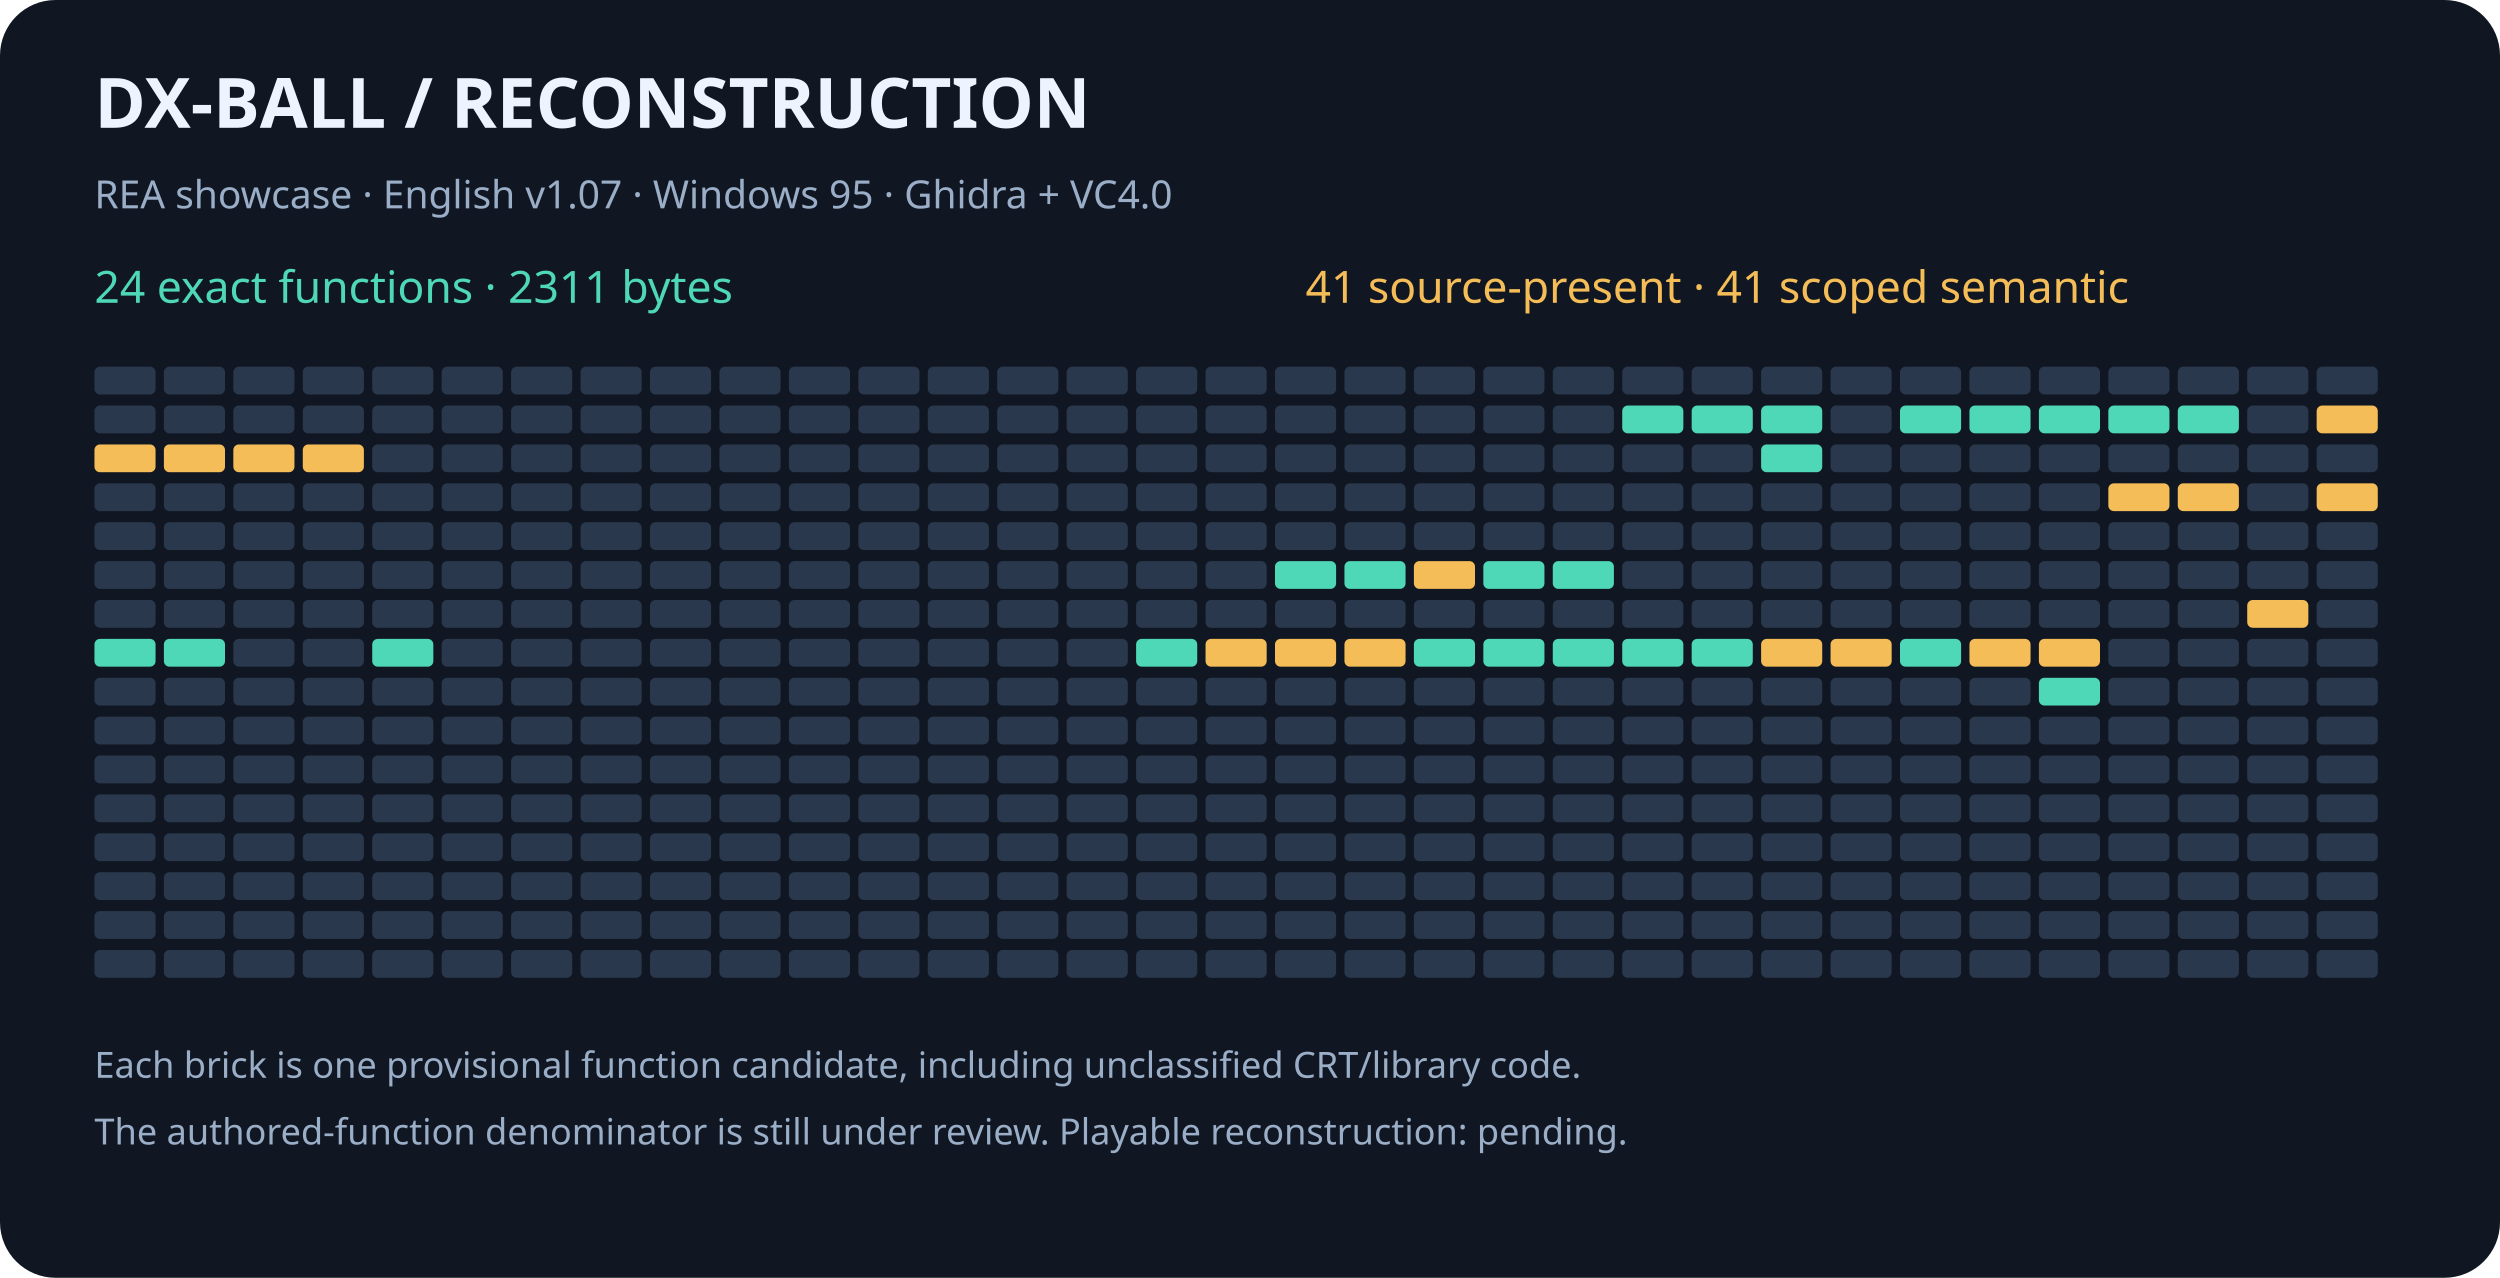
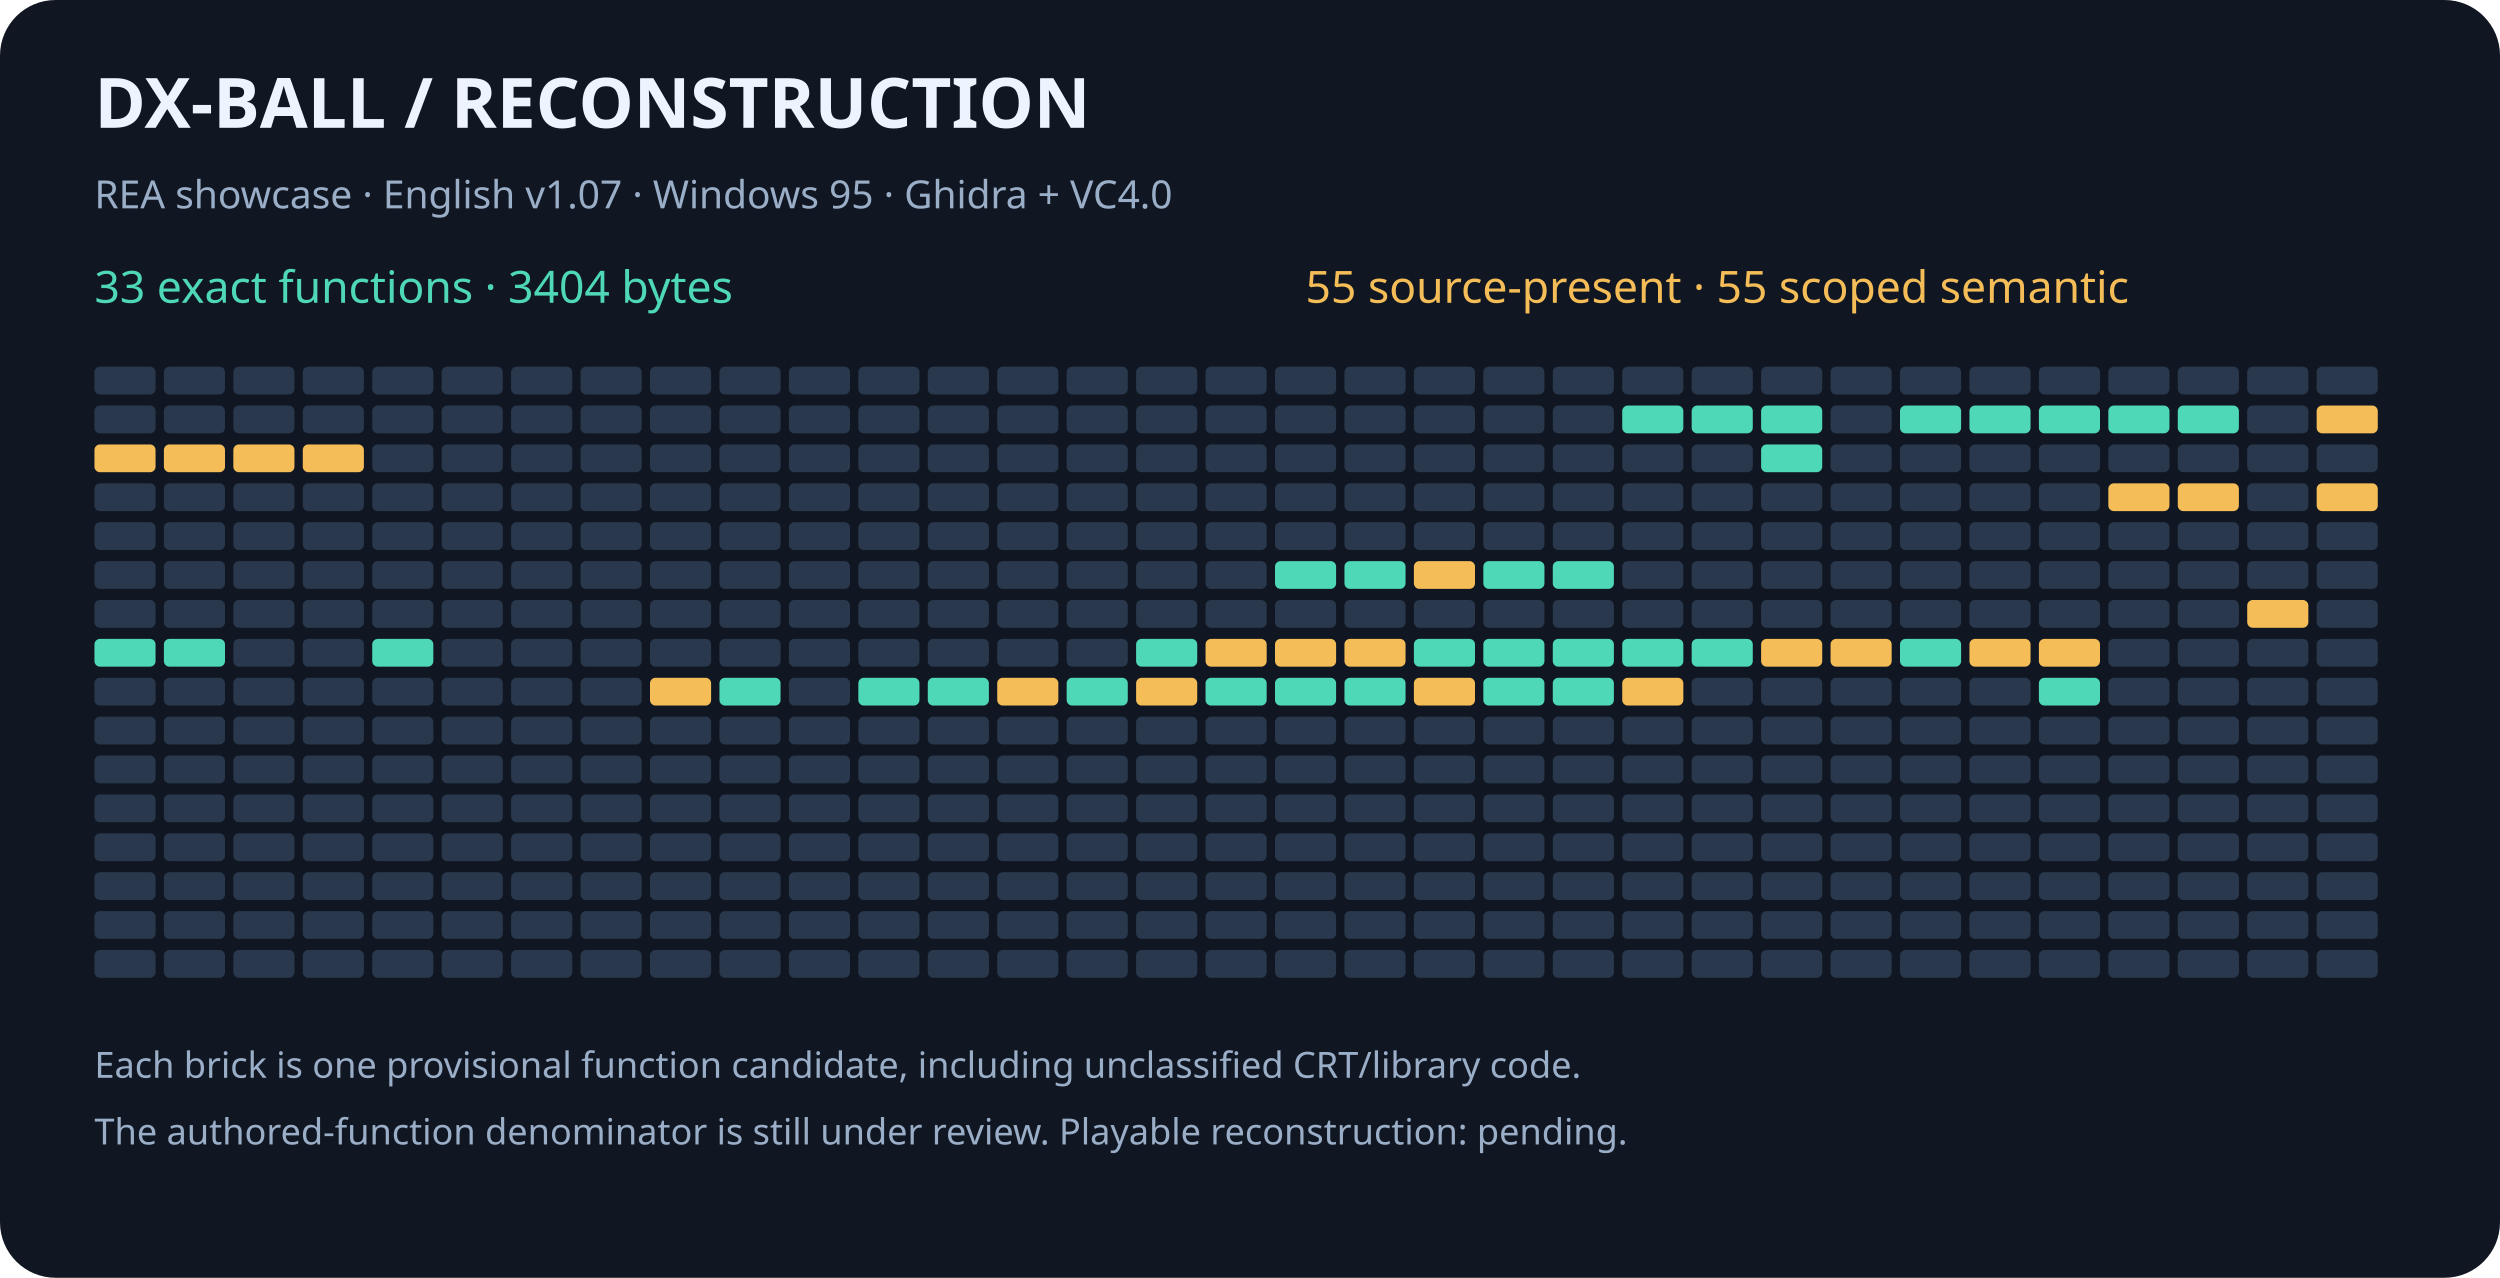
<svg xmlns="http://www.w3.org/2000/svg" width="900" height="460" viewBox="0 0 900 460" role="img" aria-labelledby="title desc">
  <rect width="900" height="460" rx="20" fill="#101722" />
  <g font-family="sans-serif">
    <text x="34" y="46" fill="#eef4ff" font-size="25" font-weight="bold">DX-BALL  /  RECONSTRUCTION</text>
    <text x="34" y="75" fill="#9baec8" font-size="14">REA showcase · English v1.07 · Windows 95 · Ghidra + VC4.0</text>
-     <text x="34" y="109" fill="#4ed8b7" font-size="16">24 exact functions · 2311 bytes</text>
-     <text x="470" y="109" fill="#f5bd57" font-size="16">41 source-present · 41 scoped semantic</text>
+     <text x="34" y="109" fill="#4ed8b7" font-size="16">33 exact functions · 3404 bytes</text>
+     <text x="470" y="109" fill="#f5bd57" font-size="16">55 source-present · 55 scoped semantic</text>
    <rect x="34" y="132" width="22" height="10" rx="2" fill="#29384c" />
    <rect x="59" y="132" width="22" height="10" rx="2" fill="#29384c" />
    <rect x="84" y="132" width="22" height="10" rx="2" fill="#29384c" />
    <rect x="109" y="132" width="22" height="10" rx="2" fill="#29384c" />
    <rect x="134" y="132" width="22" height="10" rx="2" fill="#29384c" />
    <rect x="159" y="132" width="22" height="10" rx="2" fill="#29384c" />
    <rect x="184" y="132" width="22" height="10" rx="2" fill="#29384c" />
    <rect x="209" y="132" width="22" height="10" rx="2" fill="#29384c" />
    <rect x="234" y="132" width="22" height="10" rx="2" fill="#29384c" />
    <rect x="259" y="132" width="22" height="10" rx="2" fill="#29384c" />
    <rect x="284" y="132" width="22" height="10" rx="2" fill="#29384c" />
    <rect x="309" y="132" width="22" height="10" rx="2" fill="#29384c" />
    <rect x="334" y="132" width="22" height="10" rx="2" fill="#29384c" />
    <rect x="359" y="132" width="22" height="10" rx="2" fill="#29384c" />
    <rect x="384" y="132" width="22" height="10" rx="2" fill="#29384c" />
    <rect x="409" y="132" width="22" height="10" rx="2" fill="#29384c" />
    <rect x="434" y="132" width="22" height="10" rx="2" fill="#29384c" />
    <rect x="459" y="132" width="22" height="10" rx="2" fill="#29384c" />
    <rect x="484" y="132" width="22" height="10" rx="2" fill="#29384c" />
    <rect x="509" y="132" width="22" height="10" rx="2" fill="#29384c" />
    <rect x="534" y="132" width="22" height="10" rx="2" fill="#29384c" />
    <rect x="559" y="132" width="22" height="10" rx="2" fill="#29384c" />
    <rect x="584" y="132" width="22" height="10" rx="2" fill="#29384c" />
    <rect x="609" y="132" width="22" height="10" rx="2" fill="#29384c" />
    <rect x="634" y="132" width="22" height="10" rx="2" fill="#29384c" />
    <rect x="659" y="132" width="22" height="10" rx="2" fill="#29384c" />
    <rect x="684" y="132" width="22" height="10" rx="2" fill="#29384c" />
    <rect x="709" y="132" width="22" height="10" rx="2" fill="#29384c" />
    <rect x="734" y="132" width="22" height="10" rx="2" fill="#29384c" />
    <rect x="759" y="132" width="22" height="10" rx="2" fill="#29384c" />
    <rect x="784" y="132" width="22" height="10" rx="2" fill="#29384c" />
    <rect x="809" y="132" width="22" height="10" rx="2" fill="#29384c" />
    <rect x="834" y="132" width="22" height="10" rx="2" fill="#29384c" />
    <rect x="34" y="146" width="22" height="10" rx="2" fill="#29384c" />
    <rect x="59" y="146" width="22" height="10" rx="2" fill="#29384c" />
    <rect x="84" y="146" width="22" height="10" rx="2" fill="#29384c" />
    <rect x="109" y="146" width="22" height="10" rx="2" fill="#29384c" />
    <rect x="134" y="146" width="22" height="10" rx="2" fill="#29384c" />
    <rect x="159" y="146" width="22" height="10" rx="2" fill="#29384c" />
    <rect x="184" y="146" width="22" height="10" rx="2" fill="#29384c" />
    <rect x="209" y="146" width="22" height="10" rx="2" fill="#29384c" />
    <rect x="234" y="146" width="22" height="10" rx="2" fill="#29384c" />
    <rect x="259" y="146" width="22" height="10" rx="2" fill="#29384c" />
    <rect x="284" y="146" width="22" height="10" rx="2" fill="#29384c" />
    <rect x="309" y="146" width="22" height="10" rx="2" fill="#29384c" />
    <rect x="334" y="146" width="22" height="10" rx="2" fill="#29384c" />
    <rect x="359" y="146" width="22" height="10" rx="2" fill="#29384c" />
    <rect x="384" y="146" width="22" height="10" rx="2" fill="#29384c" />
    <rect x="409" y="146" width="22" height="10" rx="2" fill="#29384c" />
    <rect x="434" y="146" width="22" height="10" rx="2" fill="#29384c" />
    <rect x="459" y="146" width="22" height="10" rx="2" fill="#29384c" />
    <rect x="484" y="146" width="22" height="10" rx="2" fill="#29384c" />
    <rect x="509" y="146" width="22" height="10" rx="2" fill="#29384c" />
    <rect x="534" y="146" width="22" height="10" rx="2" fill="#29384c" />
    <rect x="559" y="146" width="22" height="10" rx="2" fill="#29384c" />
    <rect x="584" y="146" width="22" height="10" rx="2" fill="#4ed8b7" />
    <rect x="609" y="146" width="22" height="10" rx="2" fill="#4ed8b7" />
    <rect x="634" y="146" width="22" height="10" rx="2" fill="#4ed8b7" />
    <rect x="659" y="146" width="22" height="10" rx="2" fill="#29384c" />
    <rect x="684" y="146" width="22" height="10" rx="2" fill="#4ed8b7" />
    <rect x="709" y="146" width="22" height="10" rx="2" fill="#4ed8b7" />
    <rect x="734" y="146" width="22" height="10" rx="2" fill="#4ed8b7" />
    <rect x="759" y="146" width="22" height="10" rx="2" fill="#4ed8b7" />
    <rect x="784" y="146" width="22" height="10" rx="2" fill="#4ed8b7" />
    <rect x="809" y="146" width="22" height="10" rx="2" fill="#29384c" />
    <rect x="834" y="146" width="22" height="10" rx="2" fill="#f5bd57" />
    <rect x="34" y="160" width="22" height="10" rx="2" fill="#f5bd57" />
    <rect x="59" y="160" width="22" height="10" rx="2" fill="#f5bd57" />
    <rect x="84" y="160" width="22" height="10" rx="2" fill="#f5bd57" />
    <rect x="109" y="160" width="22" height="10" rx="2" fill="#f5bd57" />
    <rect x="134" y="160" width="22" height="10" rx="2" fill="#29384c" />
    <rect x="159" y="160" width="22" height="10" rx="2" fill="#29384c" />
    <rect x="184" y="160" width="22" height="10" rx="2" fill="#29384c" />
    <rect x="209" y="160" width="22" height="10" rx="2" fill="#29384c" />
    <rect x="234" y="160" width="22" height="10" rx="2" fill="#29384c" />
    <rect x="259" y="160" width="22" height="10" rx="2" fill="#29384c" />
    <rect x="284" y="160" width="22" height="10" rx="2" fill="#29384c" />
    <rect x="309" y="160" width="22" height="10" rx="2" fill="#29384c" />
    <rect x="334" y="160" width="22" height="10" rx="2" fill="#29384c" />
    <rect x="359" y="160" width="22" height="10" rx="2" fill="#29384c" />
    <rect x="384" y="160" width="22" height="10" rx="2" fill="#29384c" />
    <rect x="409" y="160" width="22" height="10" rx="2" fill="#29384c" />
    <rect x="434" y="160" width="22" height="10" rx="2" fill="#29384c" />
    <rect x="459" y="160" width="22" height="10" rx="2" fill="#29384c" />
    <rect x="484" y="160" width="22" height="10" rx="2" fill="#29384c" />
    <rect x="509" y="160" width="22" height="10" rx="2" fill="#29384c" />
    <rect x="534" y="160" width="22" height="10" rx="2" fill="#29384c" />
    <rect x="559" y="160" width="22" height="10" rx="2" fill="#29384c" />
    <rect x="584" y="160" width="22" height="10" rx="2" fill="#29384c" />
    <rect x="609" y="160" width="22" height="10" rx="2" fill="#29384c" />
    <rect x="634" y="160" width="22" height="10" rx="2" fill="#4ed8b7" />
    <rect x="659" y="160" width="22" height="10" rx="2" fill="#29384c" />
    <rect x="684" y="160" width="22" height="10" rx="2" fill="#29384c" />
    <rect x="709" y="160" width="22" height="10" rx="2" fill="#29384c" />
    <rect x="734" y="160" width="22" height="10" rx="2" fill="#29384c" />
    <rect x="759" y="160" width="22" height="10" rx="2" fill="#29384c" />
    <rect x="784" y="160" width="22" height="10" rx="2" fill="#29384c" />
    <rect x="809" y="160" width="22" height="10" rx="2" fill="#29384c" />
    <rect x="834" y="160" width="22" height="10" rx="2" fill="#29384c" />
    <rect x="34" y="174" width="22" height="10" rx="2" fill="#29384c" />
    <rect x="59" y="174" width="22" height="10" rx="2" fill="#29384c" />
    <rect x="84" y="174" width="22" height="10" rx="2" fill="#29384c" />
    <rect x="109" y="174" width="22" height="10" rx="2" fill="#29384c" />
    <rect x="134" y="174" width="22" height="10" rx="2" fill="#29384c" />
    <rect x="159" y="174" width="22" height="10" rx="2" fill="#29384c" />
    <rect x="184" y="174" width="22" height="10" rx="2" fill="#29384c" />
    <rect x="209" y="174" width="22" height="10" rx="2" fill="#29384c" />
    <rect x="234" y="174" width="22" height="10" rx="2" fill="#29384c" />
    <rect x="259" y="174" width="22" height="10" rx="2" fill="#29384c" />
    <rect x="284" y="174" width="22" height="10" rx="2" fill="#29384c" />
    <rect x="309" y="174" width="22" height="10" rx="2" fill="#29384c" />
    <rect x="334" y="174" width="22" height="10" rx="2" fill="#29384c" />
    <rect x="359" y="174" width="22" height="10" rx="2" fill="#29384c" />
    <rect x="384" y="174" width="22" height="10" rx="2" fill="#29384c" />
    <rect x="409" y="174" width="22" height="10" rx="2" fill="#29384c" />
    <rect x="434" y="174" width="22" height="10" rx="2" fill="#29384c" />
    <rect x="459" y="174" width="22" height="10" rx="2" fill="#29384c" />
    <rect x="484" y="174" width="22" height="10" rx="2" fill="#29384c" />
    <rect x="509" y="174" width="22" height="10" rx="2" fill="#29384c" />
    <rect x="534" y="174" width="22" height="10" rx="2" fill="#29384c" />
    <rect x="559" y="174" width="22" height="10" rx="2" fill="#29384c" />
    <rect x="584" y="174" width="22" height="10" rx="2" fill="#29384c" />
    <rect x="609" y="174" width="22" height="10" rx="2" fill="#29384c" />
    <rect x="634" y="174" width="22" height="10" rx="2" fill="#29384c" />
    <rect x="659" y="174" width="22" height="10" rx="2" fill="#29384c" />
    <rect x="684" y="174" width="22" height="10" rx="2" fill="#29384c" />
    <rect x="709" y="174" width="22" height="10" rx="2" fill="#29384c" />
    <rect x="734" y="174" width="22" height="10" rx="2" fill="#29384c" />
    <rect x="759" y="174" width="22" height="10" rx="2" fill="#f5bd57" />
    <rect x="784" y="174" width="22" height="10" rx="2" fill="#f5bd57" />
    <rect x="809" y="174" width="22" height="10" rx="2" fill="#29384c" />
    <rect x="834" y="174" width="22" height="10" rx="2" fill="#f5bd57" />
    <rect x="34" y="188" width="22" height="10" rx="2" fill="#29384c" />
    <rect x="59" y="188" width="22" height="10" rx="2" fill="#29384c" />
    <rect x="84" y="188" width="22" height="10" rx="2" fill="#29384c" />
    <rect x="109" y="188" width="22" height="10" rx="2" fill="#29384c" />
    <rect x="134" y="188" width="22" height="10" rx="2" fill="#29384c" />
    <rect x="159" y="188" width="22" height="10" rx="2" fill="#29384c" />
    <rect x="184" y="188" width="22" height="10" rx="2" fill="#29384c" />
    <rect x="209" y="188" width="22" height="10" rx="2" fill="#29384c" />
    <rect x="234" y="188" width="22" height="10" rx="2" fill="#29384c" />
    <rect x="259" y="188" width="22" height="10" rx="2" fill="#29384c" />
    <rect x="284" y="188" width="22" height="10" rx="2" fill="#29384c" />
    <rect x="309" y="188" width="22" height="10" rx="2" fill="#29384c" />
    <rect x="334" y="188" width="22" height="10" rx="2" fill="#29384c" />
    <rect x="359" y="188" width="22" height="10" rx="2" fill="#29384c" />
    <rect x="384" y="188" width="22" height="10" rx="2" fill="#29384c" />
    <rect x="409" y="188" width="22" height="10" rx="2" fill="#29384c" />
    <rect x="434" y="188" width="22" height="10" rx="2" fill="#29384c" />
    <rect x="459" y="188" width="22" height="10" rx="2" fill="#29384c" />
    <rect x="484" y="188" width="22" height="10" rx="2" fill="#29384c" />
    <rect x="509" y="188" width="22" height="10" rx="2" fill="#29384c" />
    <rect x="534" y="188" width="22" height="10" rx="2" fill="#29384c" />
    <rect x="559" y="188" width="22" height="10" rx="2" fill="#29384c" />
    <rect x="584" y="188" width="22" height="10" rx="2" fill="#29384c" />
    <rect x="609" y="188" width="22" height="10" rx="2" fill="#29384c" />
    <rect x="634" y="188" width="22" height="10" rx="2" fill="#29384c" />
    <rect x="659" y="188" width="22" height="10" rx="2" fill="#29384c" />
    <rect x="684" y="188" width="22" height="10" rx="2" fill="#29384c" />
    <rect x="709" y="188" width="22" height="10" rx="2" fill="#29384c" />
    <rect x="734" y="188" width="22" height="10" rx="2" fill="#29384c" />
    <rect x="759" y="188" width="22" height="10" rx="2" fill="#29384c" />
    <rect x="784" y="188" width="22" height="10" rx="2" fill="#29384c" />
    <rect x="809" y="188" width="22" height="10" rx="2" fill="#29384c" />
    <rect x="834" y="188" width="22" height="10" rx="2" fill="#29384c" />
    <rect x="34" y="202" width="22" height="10" rx="2" fill="#29384c" />
    <rect x="59" y="202" width="22" height="10" rx="2" fill="#29384c" />
    <rect x="84" y="202" width="22" height="10" rx="2" fill="#29384c" />
    <rect x="109" y="202" width="22" height="10" rx="2" fill="#29384c" />
    <rect x="134" y="202" width="22" height="10" rx="2" fill="#29384c" />
    <rect x="159" y="202" width="22" height="10" rx="2" fill="#29384c" />
    <rect x="184" y="202" width="22" height="10" rx="2" fill="#29384c" />
    <rect x="209" y="202" width="22" height="10" rx="2" fill="#29384c" />
    <rect x="234" y="202" width="22" height="10" rx="2" fill="#29384c" />
    <rect x="259" y="202" width="22" height="10" rx="2" fill="#29384c" />
    <rect x="284" y="202" width="22" height="10" rx="2" fill="#29384c" />
    <rect x="309" y="202" width="22" height="10" rx="2" fill="#29384c" />
    <rect x="334" y="202" width="22" height="10" rx="2" fill="#29384c" />
    <rect x="359" y="202" width="22" height="10" rx="2" fill="#29384c" />
    <rect x="384" y="202" width="22" height="10" rx="2" fill="#29384c" />
    <rect x="409" y="202" width="22" height="10" rx="2" fill="#29384c" />
    <rect x="434" y="202" width="22" height="10" rx="2" fill="#29384c" />
    <rect x="459" y="202" width="22" height="10" rx="2" fill="#4ed8b7" />
    <rect x="484" y="202" width="22" height="10" rx="2" fill="#4ed8b7" />
    <rect x="509" y="202" width="22" height="10" rx="2" fill="#f5bd57" />
    <rect x="534" y="202" width="22" height="10" rx="2" fill="#4ed8b7" />
    <rect x="559" y="202" width="22" height="10" rx="2" fill="#4ed8b7" />
    <rect x="584" y="202" width="22" height="10" rx="2" fill="#29384c" />
    <rect x="609" y="202" width="22" height="10" rx="2" fill="#29384c" />
    <rect x="634" y="202" width="22" height="10" rx="2" fill="#29384c" />
    <rect x="659" y="202" width="22" height="10" rx="2" fill="#29384c" />
    <rect x="684" y="202" width="22" height="10" rx="2" fill="#29384c" />
    <rect x="709" y="202" width="22" height="10" rx="2" fill="#29384c" />
    <rect x="734" y="202" width="22" height="10" rx="2" fill="#29384c" />
    <rect x="759" y="202" width="22" height="10" rx="2" fill="#29384c" />
    <rect x="784" y="202" width="22" height="10" rx="2" fill="#29384c" />
    <rect x="809" y="202" width="22" height="10" rx="2" fill="#29384c" />
    <rect x="834" y="202" width="22" height="10" rx="2" fill="#29384c" />
    <rect x="34" y="216" width="22" height="10" rx="2" fill="#29384c" />
    <rect x="59" y="216" width="22" height="10" rx="2" fill="#29384c" />
    <rect x="84" y="216" width="22" height="10" rx="2" fill="#29384c" />
    <rect x="109" y="216" width="22" height="10" rx="2" fill="#29384c" />
    <rect x="134" y="216" width="22" height="10" rx="2" fill="#29384c" />
    <rect x="159" y="216" width="22" height="10" rx="2" fill="#29384c" />
    <rect x="184" y="216" width="22" height="10" rx="2" fill="#29384c" />
    <rect x="209" y="216" width="22" height="10" rx="2" fill="#29384c" />
    <rect x="234" y="216" width="22" height="10" rx="2" fill="#29384c" />
    <rect x="259" y="216" width="22" height="10" rx="2" fill="#29384c" />
    <rect x="284" y="216" width="22" height="10" rx="2" fill="#29384c" />
    <rect x="309" y="216" width="22" height="10" rx="2" fill="#29384c" />
    <rect x="334" y="216" width="22" height="10" rx="2" fill="#29384c" />
    <rect x="359" y="216" width="22" height="10" rx="2" fill="#29384c" />
    <rect x="384" y="216" width="22" height="10" rx="2" fill="#29384c" />
    <rect x="409" y="216" width="22" height="10" rx="2" fill="#29384c" />
    <rect x="434" y="216" width="22" height="10" rx="2" fill="#29384c" />
    <rect x="459" y="216" width="22" height="10" rx="2" fill="#29384c" />
    <rect x="484" y="216" width="22" height="10" rx="2" fill="#29384c" />
    <rect x="509" y="216" width="22" height="10" rx="2" fill="#29384c" />
    <rect x="534" y="216" width="22" height="10" rx="2" fill="#29384c" />
    <rect x="559" y="216" width="22" height="10" rx="2" fill="#29384c" />
    <rect x="584" y="216" width="22" height="10" rx="2" fill="#29384c" />
    <rect x="609" y="216" width="22" height="10" rx="2" fill="#29384c" />
    <rect x="634" y="216" width="22" height="10" rx="2" fill="#29384c" />
    <rect x="659" y="216" width="22" height="10" rx="2" fill="#29384c" />
    <rect x="684" y="216" width="22" height="10" rx="2" fill="#29384c" />
    <rect x="709" y="216" width="22" height="10" rx="2" fill="#29384c" />
    <rect x="734" y="216" width="22" height="10" rx="2" fill="#29384c" />
    <rect x="759" y="216" width="22" height="10" rx="2" fill="#29384c" />
    <rect x="784" y="216" width="22" height="10" rx="2" fill="#29384c" />
    <rect x="809" y="216" width="22" height="10" rx="2" fill="#f5bd57" />
    <rect x="834" y="216" width="22" height="10" rx="2" fill="#29384c" />
    <rect x="34" y="230" width="22" height="10" rx="2" fill="#4ed8b7" />
    <rect x="59" y="230" width="22" height="10" rx="2" fill="#4ed8b7" />
    <rect x="84" y="230" width="22" height="10" rx="2" fill="#29384c" />
    <rect x="109" y="230" width="22" height="10" rx="2" fill="#29384c" />
    <rect x="134" y="230" width="22" height="10" rx="2" fill="#4ed8b7" />
    <rect x="159" y="230" width="22" height="10" rx="2" fill="#29384c" />
    <rect x="184" y="230" width="22" height="10" rx="2" fill="#29384c" />
    <rect x="209" y="230" width="22" height="10" rx="2" fill="#29384c" />
    <rect x="234" y="230" width="22" height="10" rx="2" fill="#29384c" />
    <rect x="259" y="230" width="22" height="10" rx="2" fill="#29384c" />
    <rect x="284" y="230" width="22" height="10" rx="2" fill="#29384c" />
    <rect x="309" y="230" width="22" height="10" rx="2" fill="#29384c" />
    <rect x="334" y="230" width="22" height="10" rx="2" fill="#29384c" />
    <rect x="359" y="230" width="22" height="10" rx="2" fill="#29384c" />
    <rect x="384" y="230" width="22" height="10" rx="2" fill="#29384c" />
    <rect x="409" y="230" width="22" height="10" rx="2" fill="#4ed8b7" />
    <rect x="434" y="230" width="22" height="10" rx="2" fill="#f5bd57" />
    <rect x="459" y="230" width="22" height="10" rx="2" fill="#f5bd57" />
    <rect x="484" y="230" width="22" height="10" rx="2" fill="#f5bd57" />
    <rect x="509" y="230" width="22" height="10" rx="2" fill="#4ed8b7" />
    <rect x="534" y="230" width="22" height="10" rx="2" fill="#4ed8b7" />
    <rect x="559" y="230" width="22" height="10" rx="2" fill="#4ed8b7" />
    <rect x="584" y="230" width="22" height="10" rx="2" fill="#4ed8b7" />
    <rect x="609" y="230" width="22" height="10" rx="2" fill="#4ed8b7" />
    <rect x="634" y="230" width="22" height="10" rx="2" fill="#f5bd57" />
    <rect x="659" y="230" width="22" height="10" rx="2" fill="#f5bd57" />
    <rect x="684" y="230" width="22" height="10" rx="2" fill="#4ed8b7" />
    <rect x="709" y="230" width="22" height="10" rx="2" fill="#f5bd57" />
    <rect x="734" y="230" width="22" height="10" rx="2" fill="#f5bd57" />
    <rect x="759" y="230" width="22" height="10" rx="2" fill="#29384c" />
    <rect x="784" y="230" width="22" height="10" rx="2" fill="#29384c" />
    <rect x="809" y="230" width="22" height="10" rx="2" fill="#29384c" />
    <rect x="834" y="230" width="22" height="10" rx="2" fill="#29384c" />
    <rect x="34" y="244" width="22" height="10" rx="2" fill="#29384c" />
    <rect x="59" y="244" width="22" height="10" rx="2" fill="#29384c" />
    <rect x="84" y="244" width="22" height="10" rx="2" fill="#29384c" />
    <rect x="109" y="244" width="22" height="10" rx="2" fill="#29384c" />
    <rect x="134" y="244" width="22" height="10" rx="2" fill="#29384c" />
    <rect x="159" y="244" width="22" height="10" rx="2" fill="#29384c" />
    <rect x="184" y="244" width="22" height="10" rx="2" fill="#29384c" />
    <rect x="209" y="244" width="22" height="10" rx="2" fill="#29384c" />
-     <rect x="234" y="244" width="22" height="10" rx="2" fill="#29384c" />
-     <rect x="259" y="244" width="22" height="10" rx="2" fill="#29384c" />
+     <rect x="234" y="244" width="22" height="10" rx="2" fill="#f5bd57" />
+     <rect x="259" y="244" width="22" height="10" rx="2" fill="#4ed8b7" />
    <rect x="284" y="244" width="22" height="10" rx="2" fill="#29384c" />
-     <rect x="309" y="244" width="22" height="10" rx="2" fill="#29384c" />
-     <rect x="334" y="244" width="22" height="10" rx="2" fill="#29384c" />
-     <rect x="359" y="244" width="22" height="10" rx="2" fill="#29384c" />
-     <rect x="384" y="244" width="22" height="10" rx="2" fill="#29384c" />
-     <rect x="409" y="244" width="22" height="10" rx="2" fill="#29384c" />
-     <rect x="434" y="244" width="22" height="10" rx="2" fill="#29384c" />
-     <rect x="459" y="244" width="22" height="10" rx="2" fill="#29384c" />
-     <rect x="484" y="244" width="22" height="10" rx="2" fill="#29384c" />
-     <rect x="509" y="244" width="22" height="10" rx="2" fill="#29384c" />
-     <rect x="534" y="244" width="22" height="10" rx="2" fill="#29384c" />
-     <rect x="559" y="244" width="22" height="10" rx="2" fill="#29384c" />
-     <rect x="584" y="244" width="22" height="10" rx="2" fill="#29384c" />
+     <rect x="309" y="244" width="22" height="10" rx="2" fill="#4ed8b7" />
+     <rect x="334" y="244" width="22" height="10" rx="2" fill="#4ed8b7" />
+     <rect x="359" y="244" width="22" height="10" rx="2" fill="#f5bd57" />
+     <rect x="384" y="244" width="22" height="10" rx="2" fill="#4ed8b7" />
+     <rect x="409" y="244" width="22" height="10" rx="2" fill="#f5bd57" />
+     <rect x="434" y="244" width="22" height="10" rx="2" fill="#4ed8b7" />
+     <rect x="459" y="244" width="22" height="10" rx="2" fill="#4ed8b7" />
+     <rect x="484" y="244" width="22" height="10" rx="2" fill="#4ed8b7" />
+     <rect x="509" y="244" width="22" height="10" rx="2" fill="#f5bd57" />
+     <rect x="534" y="244" width="22" height="10" rx="2" fill="#4ed8b7" />
+     <rect x="559" y="244" width="22" height="10" rx="2" fill="#4ed8b7" />
+     <rect x="584" y="244" width="22" height="10" rx="2" fill="#f5bd57" />
    <rect x="609" y="244" width="22" height="10" rx="2" fill="#29384c" />
    <rect x="634" y="244" width="22" height="10" rx="2" fill="#29384c" />
    <rect x="659" y="244" width="22" height="10" rx="2" fill="#29384c" />
    <rect x="684" y="244" width="22" height="10" rx="2" fill="#29384c" />
    <rect x="709" y="244" width="22" height="10" rx="2" fill="#29384c" />
    <rect x="734" y="244" width="22" height="10" rx="2" fill="#4ed8b7" />
    <rect x="759" y="244" width="22" height="10" rx="2" fill="#29384c" />
    <rect x="784" y="244" width="22" height="10" rx="2" fill="#29384c" />
    <rect x="809" y="244" width="22" height="10" rx="2" fill="#29384c" />
    <rect x="834" y="244" width="22" height="10" rx="2" fill="#29384c" />
    <rect x="34" y="258" width="22" height="10" rx="2" fill="#29384c" />
    <rect x="59" y="258" width="22" height="10" rx="2" fill="#29384c" />
    <rect x="84" y="258" width="22" height="10" rx="2" fill="#29384c" />
    <rect x="109" y="258" width="22" height="10" rx="2" fill="#29384c" />
    <rect x="134" y="258" width="22" height="10" rx="2" fill="#29384c" />
    <rect x="159" y="258" width="22" height="10" rx="2" fill="#29384c" />
    <rect x="184" y="258" width="22" height="10" rx="2" fill="#29384c" />
    <rect x="209" y="258" width="22" height="10" rx="2" fill="#29384c" />
    <rect x="234" y="258" width="22" height="10" rx="2" fill="#29384c" />
    <rect x="259" y="258" width="22" height="10" rx="2" fill="#29384c" />
    <rect x="284" y="258" width="22" height="10" rx="2" fill="#29384c" />
    <rect x="309" y="258" width="22" height="10" rx="2" fill="#29384c" />
    <rect x="334" y="258" width="22" height="10" rx="2" fill="#29384c" />
    <rect x="359" y="258" width="22" height="10" rx="2" fill="#29384c" />
    <rect x="384" y="258" width="22" height="10" rx="2" fill="#29384c" />
    <rect x="409" y="258" width="22" height="10" rx="2" fill="#29384c" />
    <rect x="434" y="258" width="22" height="10" rx="2" fill="#29384c" />
    <rect x="459" y="258" width="22" height="10" rx="2" fill="#29384c" />
    <rect x="484" y="258" width="22" height="10" rx="2" fill="#29384c" />
    <rect x="509" y="258" width="22" height="10" rx="2" fill="#29384c" />
    <rect x="534" y="258" width="22" height="10" rx="2" fill="#29384c" />
    <rect x="559" y="258" width="22" height="10" rx="2" fill="#29384c" />
    <rect x="584" y="258" width="22" height="10" rx="2" fill="#29384c" />
    <rect x="609" y="258" width="22" height="10" rx="2" fill="#29384c" />
    <rect x="634" y="258" width="22" height="10" rx="2" fill="#29384c" />
    <rect x="659" y="258" width="22" height="10" rx="2" fill="#29384c" />
    <rect x="684" y="258" width="22" height="10" rx="2" fill="#29384c" />
    <rect x="709" y="258" width="22" height="10" rx="2" fill="#29384c" />
    <rect x="734" y="258" width="22" height="10" rx="2" fill="#29384c" />
    <rect x="759" y="258" width="22" height="10" rx="2" fill="#29384c" />
    <rect x="784" y="258" width="22" height="10" rx="2" fill="#29384c" />
    <rect x="809" y="258" width="22" height="10" rx="2" fill="#29384c" />
    <rect x="834" y="258" width="22" height="10" rx="2" fill="#29384c" />
    <rect x="34" y="272" width="22" height="10" rx="2" fill="#29384c" />
    <rect x="59" y="272" width="22" height="10" rx="2" fill="#29384c" />
    <rect x="84" y="272" width="22" height="10" rx="2" fill="#29384c" />
    <rect x="109" y="272" width="22" height="10" rx="2" fill="#29384c" />
    <rect x="134" y="272" width="22" height="10" rx="2" fill="#29384c" />
    <rect x="159" y="272" width="22" height="10" rx="2" fill="#29384c" />
    <rect x="184" y="272" width="22" height="10" rx="2" fill="#29384c" />
    <rect x="209" y="272" width="22" height="10" rx="2" fill="#29384c" />
    <rect x="234" y="272" width="22" height="10" rx="2" fill="#29384c" />
    <rect x="259" y="272" width="22" height="10" rx="2" fill="#29384c" />
    <rect x="284" y="272" width="22" height="10" rx="2" fill="#29384c" />
    <rect x="309" y="272" width="22" height="10" rx="2" fill="#29384c" />
    <rect x="334" y="272" width="22" height="10" rx="2" fill="#29384c" />
    <rect x="359" y="272" width="22" height="10" rx="2" fill="#29384c" />
    <rect x="384" y="272" width="22" height="10" rx="2" fill="#29384c" />
    <rect x="409" y="272" width="22" height="10" rx="2" fill="#29384c" />
    <rect x="434" y="272" width="22" height="10" rx="2" fill="#29384c" />
    <rect x="459" y="272" width="22" height="10" rx="2" fill="#29384c" />
    <rect x="484" y="272" width="22" height="10" rx="2" fill="#29384c" />
    <rect x="509" y="272" width="22" height="10" rx="2" fill="#29384c" />
    <rect x="534" y="272" width="22" height="10" rx="2" fill="#29384c" />
    <rect x="559" y="272" width="22" height="10" rx="2" fill="#29384c" />
    <rect x="584" y="272" width="22" height="10" rx="2" fill="#29384c" />
    <rect x="609" y="272" width="22" height="10" rx="2" fill="#29384c" />
    <rect x="634" y="272" width="22" height="10" rx="2" fill="#29384c" />
    <rect x="659" y="272" width="22" height="10" rx="2" fill="#29384c" />
    <rect x="684" y="272" width="22" height="10" rx="2" fill="#29384c" />
    <rect x="709" y="272" width="22" height="10" rx="2" fill="#29384c" />
    <rect x="734" y="272" width="22" height="10" rx="2" fill="#29384c" />
    <rect x="759" y="272" width="22" height="10" rx="2" fill="#29384c" />
    <rect x="784" y="272" width="22" height="10" rx="2" fill="#29384c" />
    <rect x="809" y="272" width="22" height="10" rx="2" fill="#29384c" />
    <rect x="834" y="272" width="22" height="10" rx="2" fill="#29384c" />
    <rect x="34" y="286" width="22" height="10" rx="2" fill="#29384c" />
    <rect x="59" y="286" width="22" height="10" rx="2" fill="#29384c" />
    <rect x="84" y="286" width="22" height="10" rx="2" fill="#29384c" />
    <rect x="109" y="286" width="22" height="10" rx="2" fill="#29384c" />
    <rect x="134" y="286" width="22" height="10" rx="2" fill="#29384c" />
    <rect x="159" y="286" width="22" height="10" rx="2" fill="#29384c" />
    <rect x="184" y="286" width="22" height="10" rx="2" fill="#29384c" />
    <rect x="209" y="286" width="22" height="10" rx="2" fill="#29384c" />
    <rect x="234" y="286" width="22" height="10" rx="2" fill="#29384c" />
    <rect x="259" y="286" width="22" height="10" rx="2" fill="#29384c" />
    <rect x="284" y="286" width="22" height="10" rx="2" fill="#29384c" />
    <rect x="309" y="286" width="22" height="10" rx="2" fill="#29384c" />
    <rect x="334" y="286" width="22" height="10" rx="2" fill="#29384c" />
    <rect x="359" y="286" width="22" height="10" rx="2" fill="#29384c" />
    <rect x="384" y="286" width="22" height="10" rx="2" fill="#29384c" />
    <rect x="409" y="286" width="22" height="10" rx="2" fill="#29384c" />
    <rect x="434" y="286" width="22" height="10" rx="2" fill="#29384c" />
    <rect x="459" y="286" width="22" height="10" rx="2" fill="#29384c" />
    <rect x="484" y="286" width="22" height="10" rx="2" fill="#29384c" />
    <rect x="509" y="286" width="22" height="10" rx="2" fill="#29384c" />
    <rect x="534" y="286" width="22" height="10" rx="2" fill="#29384c" />
    <rect x="559" y="286" width="22" height="10" rx="2" fill="#29384c" />
    <rect x="584" y="286" width="22" height="10" rx="2" fill="#29384c" />
    <rect x="609" y="286" width="22" height="10" rx="2" fill="#29384c" />
    <rect x="634" y="286" width="22" height="10" rx="2" fill="#29384c" />
    <rect x="659" y="286" width="22" height="10" rx="2" fill="#29384c" />
    <rect x="684" y="286" width="22" height="10" rx="2" fill="#29384c" />
    <rect x="709" y="286" width="22" height="10" rx="2" fill="#29384c" />
    <rect x="734" y="286" width="22" height="10" rx="2" fill="#29384c" />
    <rect x="759" y="286" width="22" height="10" rx="2" fill="#29384c" />
    <rect x="784" y="286" width="22" height="10" rx="2" fill="#29384c" />
    <rect x="809" y="286" width="22" height="10" rx="2" fill="#29384c" />
    <rect x="834" y="286" width="22" height="10" rx="2" fill="#29384c" />
    <rect x="34" y="300" width="22" height="10" rx="2" fill="#29384c" />
    <rect x="59" y="300" width="22" height="10" rx="2" fill="#29384c" />
    <rect x="84" y="300" width="22" height="10" rx="2" fill="#29384c" />
    <rect x="109" y="300" width="22" height="10" rx="2" fill="#29384c" />
    <rect x="134" y="300" width="22" height="10" rx="2" fill="#29384c" />
    <rect x="159" y="300" width="22" height="10" rx="2" fill="#29384c" />
    <rect x="184" y="300" width="22" height="10" rx="2" fill="#29384c" />
    <rect x="209" y="300" width="22" height="10" rx="2" fill="#29384c" />
    <rect x="234" y="300" width="22" height="10" rx="2" fill="#29384c" />
    <rect x="259" y="300" width="22" height="10" rx="2" fill="#29384c" />
    <rect x="284" y="300" width="22" height="10" rx="2" fill="#29384c" />
    <rect x="309" y="300" width="22" height="10" rx="2" fill="#29384c" />
    <rect x="334" y="300" width="22" height="10" rx="2" fill="#29384c" />
    <rect x="359" y="300" width="22" height="10" rx="2" fill="#29384c" />
    <rect x="384" y="300" width="22" height="10" rx="2" fill="#29384c" />
    <rect x="409" y="300" width="22" height="10" rx="2" fill="#29384c" />
    <rect x="434" y="300" width="22" height="10" rx="2" fill="#29384c" />
    <rect x="459" y="300" width="22" height="10" rx="2" fill="#29384c" />
    <rect x="484" y="300" width="22" height="10" rx="2" fill="#29384c" />
    <rect x="509" y="300" width="22" height="10" rx="2" fill="#29384c" />
    <rect x="534" y="300" width="22" height="10" rx="2" fill="#29384c" />
    <rect x="559" y="300" width="22" height="10" rx="2" fill="#29384c" />
    <rect x="584" y="300" width="22" height="10" rx="2" fill="#29384c" />
    <rect x="609" y="300" width="22" height="10" rx="2" fill="#29384c" />
    <rect x="634" y="300" width="22" height="10" rx="2" fill="#29384c" />
    <rect x="659" y="300" width="22" height="10" rx="2" fill="#29384c" />
    <rect x="684" y="300" width="22" height="10" rx="2" fill="#29384c" />
    <rect x="709" y="300" width="22" height="10" rx="2" fill="#29384c" />
    <rect x="734" y="300" width="22" height="10" rx="2" fill="#29384c" />
    <rect x="759" y="300" width="22" height="10" rx="2" fill="#29384c" />
    <rect x="784" y="300" width="22" height="10" rx="2" fill="#29384c" />
    <rect x="809" y="300" width="22" height="10" rx="2" fill="#29384c" />
    <rect x="834" y="300" width="22" height="10" rx="2" fill="#29384c" />
    <rect x="34" y="314" width="22" height="10" rx="2" fill="#29384c" />
    <rect x="59" y="314" width="22" height="10" rx="2" fill="#29384c" />
    <rect x="84" y="314" width="22" height="10" rx="2" fill="#29384c" />
    <rect x="109" y="314" width="22" height="10" rx="2" fill="#29384c" />
    <rect x="134" y="314" width="22" height="10" rx="2" fill="#29384c" />
    <rect x="159" y="314" width="22" height="10" rx="2" fill="#29384c" />
    <rect x="184" y="314" width="22" height="10" rx="2" fill="#29384c" />
    <rect x="209" y="314" width="22" height="10" rx="2" fill="#29384c" />
    <rect x="234" y="314" width="22" height="10" rx="2" fill="#29384c" />
    <rect x="259" y="314" width="22" height="10" rx="2" fill="#29384c" />
    <rect x="284" y="314" width="22" height="10" rx="2" fill="#29384c" />
    <rect x="309" y="314" width="22" height="10" rx="2" fill="#29384c" />
    <rect x="334" y="314" width="22" height="10" rx="2" fill="#29384c" />
    <rect x="359" y="314" width="22" height="10" rx="2" fill="#29384c" />
    <rect x="384" y="314" width="22" height="10" rx="2" fill="#29384c" />
    <rect x="409" y="314" width="22" height="10" rx="2" fill="#29384c" />
    <rect x="434" y="314" width="22" height="10" rx="2" fill="#29384c" />
    <rect x="459" y="314" width="22" height="10" rx="2" fill="#29384c" />
    <rect x="484" y="314" width="22" height="10" rx="2" fill="#29384c" />
    <rect x="509" y="314" width="22" height="10" rx="2" fill="#29384c" />
    <rect x="534" y="314" width="22" height="10" rx="2" fill="#29384c" />
    <rect x="559" y="314" width="22" height="10" rx="2" fill="#29384c" />
    <rect x="584" y="314" width="22" height="10" rx="2" fill="#29384c" />
    <rect x="609" y="314" width="22" height="10" rx="2" fill="#29384c" />
    <rect x="634" y="314" width="22" height="10" rx="2" fill="#29384c" />
    <rect x="659" y="314" width="22" height="10" rx="2" fill="#29384c" />
    <rect x="684" y="314" width="22" height="10" rx="2" fill="#29384c" />
    <rect x="709" y="314" width="22" height="10" rx="2" fill="#29384c" />
    <rect x="734" y="314" width="22" height="10" rx="2" fill="#29384c" />
    <rect x="759" y="314" width="22" height="10" rx="2" fill="#29384c" />
    <rect x="784" y="314" width="22" height="10" rx="2" fill="#29384c" />
    <rect x="809" y="314" width="22" height="10" rx="2" fill="#29384c" />
    <rect x="834" y="314" width="22" height="10" rx="2" fill="#29384c" />
    <rect x="34" y="328" width="22" height="10" rx="2" fill="#29384c" />
    <rect x="59" y="328" width="22" height="10" rx="2" fill="#29384c" />
    <rect x="84" y="328" width="22" height="10" rx="2" fill="#29384c" />
    <rect x="109" y="328" width="22" height="10" rx="2" fill="#29384c" />
    <rect x="134" y="328" width="22" height="10" rx="2" fill="#29384c" />
    <rect x="159" y="328" width="22" height="10" rx="2" fill="#29384c" />
    <rect x="184" y="328" width="22" height="10" rx="2" fill="#29384c" />
    <rect x="209" y="328" width="22" height="10" rx="2" fill="#29384c" />
    <rect x="234" y="328" width="22" height="10" rx="2" fill="#29384c" />
    <rect x="259" y="328" width="22" height="10" rx="2" fill="#29384c" />
    <rect x="284" y="328" width="22" height="10" rx="2" fill="#29384c" />
    <rect x="309" y="328" width="22" height="10" rx="2" fill="#29384c" />
    <rect x="334" y="328" width="22" height="10" rx="2" fill="#29384c" />
    <rect x="359" y="328" width="22" height="10" rx="2" fill="#29384c" />
    <rect x="384" y="328" width="22" height="10" rx="2" fill="#29384c" />
    <rect x="409" y="328" width="22" height="10" rx="2" fill="#29384c" />
    <rect x="434" y="328" width="22" height="10" rx="2" fill="#29384c" />
    <rect x="459" y="328" width="22" height="10" rx="2" fill="#29384c" />
    <rect x="484" y="328" width="22" height="10" rx="2" fill="#29384c" />
    <rect x="509" y="328" width="22" height="10" rx="2" fill="#29384c" />
    <rect x="534" y="328" width="22" height="10" rx="2" fill="#29384c" />
    <rect x="559" y="328" width="22" height="10" rx="2" fill="#29384c" />
    <rect x="584" y="328" width="22" height="10" rx="2" fill="#29384c" />
    <rect x="609" y="328" width="22" height="10" rx="2" fill="#29384c" />
    <rect x="634" y="328" width="22" height="10" rx="2" fill="#29384c" />
    <rect x="659" y="328" width="22" height="10" rx="2" fill="#29384c" />
    <rect x="684" y="328" width="22" height="10" rx="2" fill="#29384c" />
    <rect x="709" y="328" width="22" height="10" rx="2" fill="#29384c" />
    <rect x="734" y="328" width="22" height="10" rx="2" fill="#29384c" />
    <rect x="759" y="328" width="22" height="10" rx="2" fill="#29384c" />
    <rect x="784" y="328" width="22" height="10" rx="2" fill="#29384c" />
    <rect x="809" y="328" width="22" height="10" rx="2" fill="#29384c" />
    <rect x="834" y="328" width="22" height="10" rx="2" fill="#29384c" />
    <rect x="34" y="342" width="22" height="10" rx="2" fill="#29384c" />
    <rect x="59" y="342" width="22" height="10" rx="2" fill="#29384c" />
    <rect x="84" y="342" width="22" height="10" rx="2" fill="#29384c" />
    <rect x="109" y="342" width="22" height="10" rx="2" fill="#29384c" />
    <rect x="134" y="342" width="22" height="10" rx="2" fill="#29384c" />
    <rect x="159" y="342" width="22" height="10" rx="2" fill="#29384c" />
    <rect x="184" y="342" width="22" height="10" rx="2" fill="#29384c" />
    <rect x="209" y="342" width="22" height="10" rx="2" fill="#29384c" />
    <rect x="234" y="342" width="22" height="10" rx="2" fill="#29384c" />
    <rect x="259" y="342" width="22" height="10" rx="2" fill="#29384c" />
    <rect x="284" y="342" width="22" height="10" rx="2" fill="#29384c" />
    <rect x="309" y="342" width="22" height="10" rx="2" fill="#29384c" />
    <rect x="334" y="342" width="22" height="10" rx="2" fill="#29384c" />
    <rect x="359" y="342" width="22" height="10" rx="2" fill="#29384c" />
    <rect x="384" y="342" width="22" height="10" rx="2" fill="#29384c" />
    <rect x="409" y="342" width="22" height="10" rx="2" fill="#29384c" />
    <rect x="434" y="342" width="22" height="10" rx="2" fill="#29384c" />
    <rect x="459" y="342" width="22" height="10" rx="2" fill="#29384c" />
    <rect x="484" y="342" width="22" height="10" rx="2" fill="#29384c" />
    <rect x="509" y="342" width="22" height="10" rx="2" fill="#29384c" />
    <rect x="534" y="342" width="22" height="10" rx="2" fill="#29384c" />
    <rect x="559" y="342" width="22" height="10" rx="2" fill="#29384c" />
    <rect x="584" y="342" width="22" height="10" rx="2" fill="#29384c" />
    <rect x="609" y="342" width="22" height="10" rx="2" fill="#29384c" />
    <rect x="634" y="342" width="22" height="10" rx="2" fill="#29384c" />
    <rect x="659" y="342" width="22" height="10" rx="2" fill="#29384c" />
    <rect x="684" y="342" width="22" height="10" rx="2" fill="#29384c" />
    <rect x="709" y="342" width="22" height="10" rx="2" fill="#29384c" />
    <rect x="734" y="342" width="22" height="10" rx="2" fill="#29384c" />
    <rect x="759" y="342" width="22" height="10" rx="2" fill="#29384c" />
    <rect x="784" y="342" width="22" height="10" rx="2" fill="#29384c" />
    <rect x="809" y="342" width="22" height="10" rx="2" fill="#29384c" />
    <rect x="834" y="342" width="22" height="10" rx="2" fill="#29384c" />
    <text x="34" y="388" fill="#9baec8" font-size="13">Each brick is one provisional function candidate, including unclassified CRT/library code.</text>
    <text x="34" y="412" fill="#9baec8" font-size="13">The authored-function denominator is still under review. Playable reconstruction: pending.</text>
  </g>
</svg>
